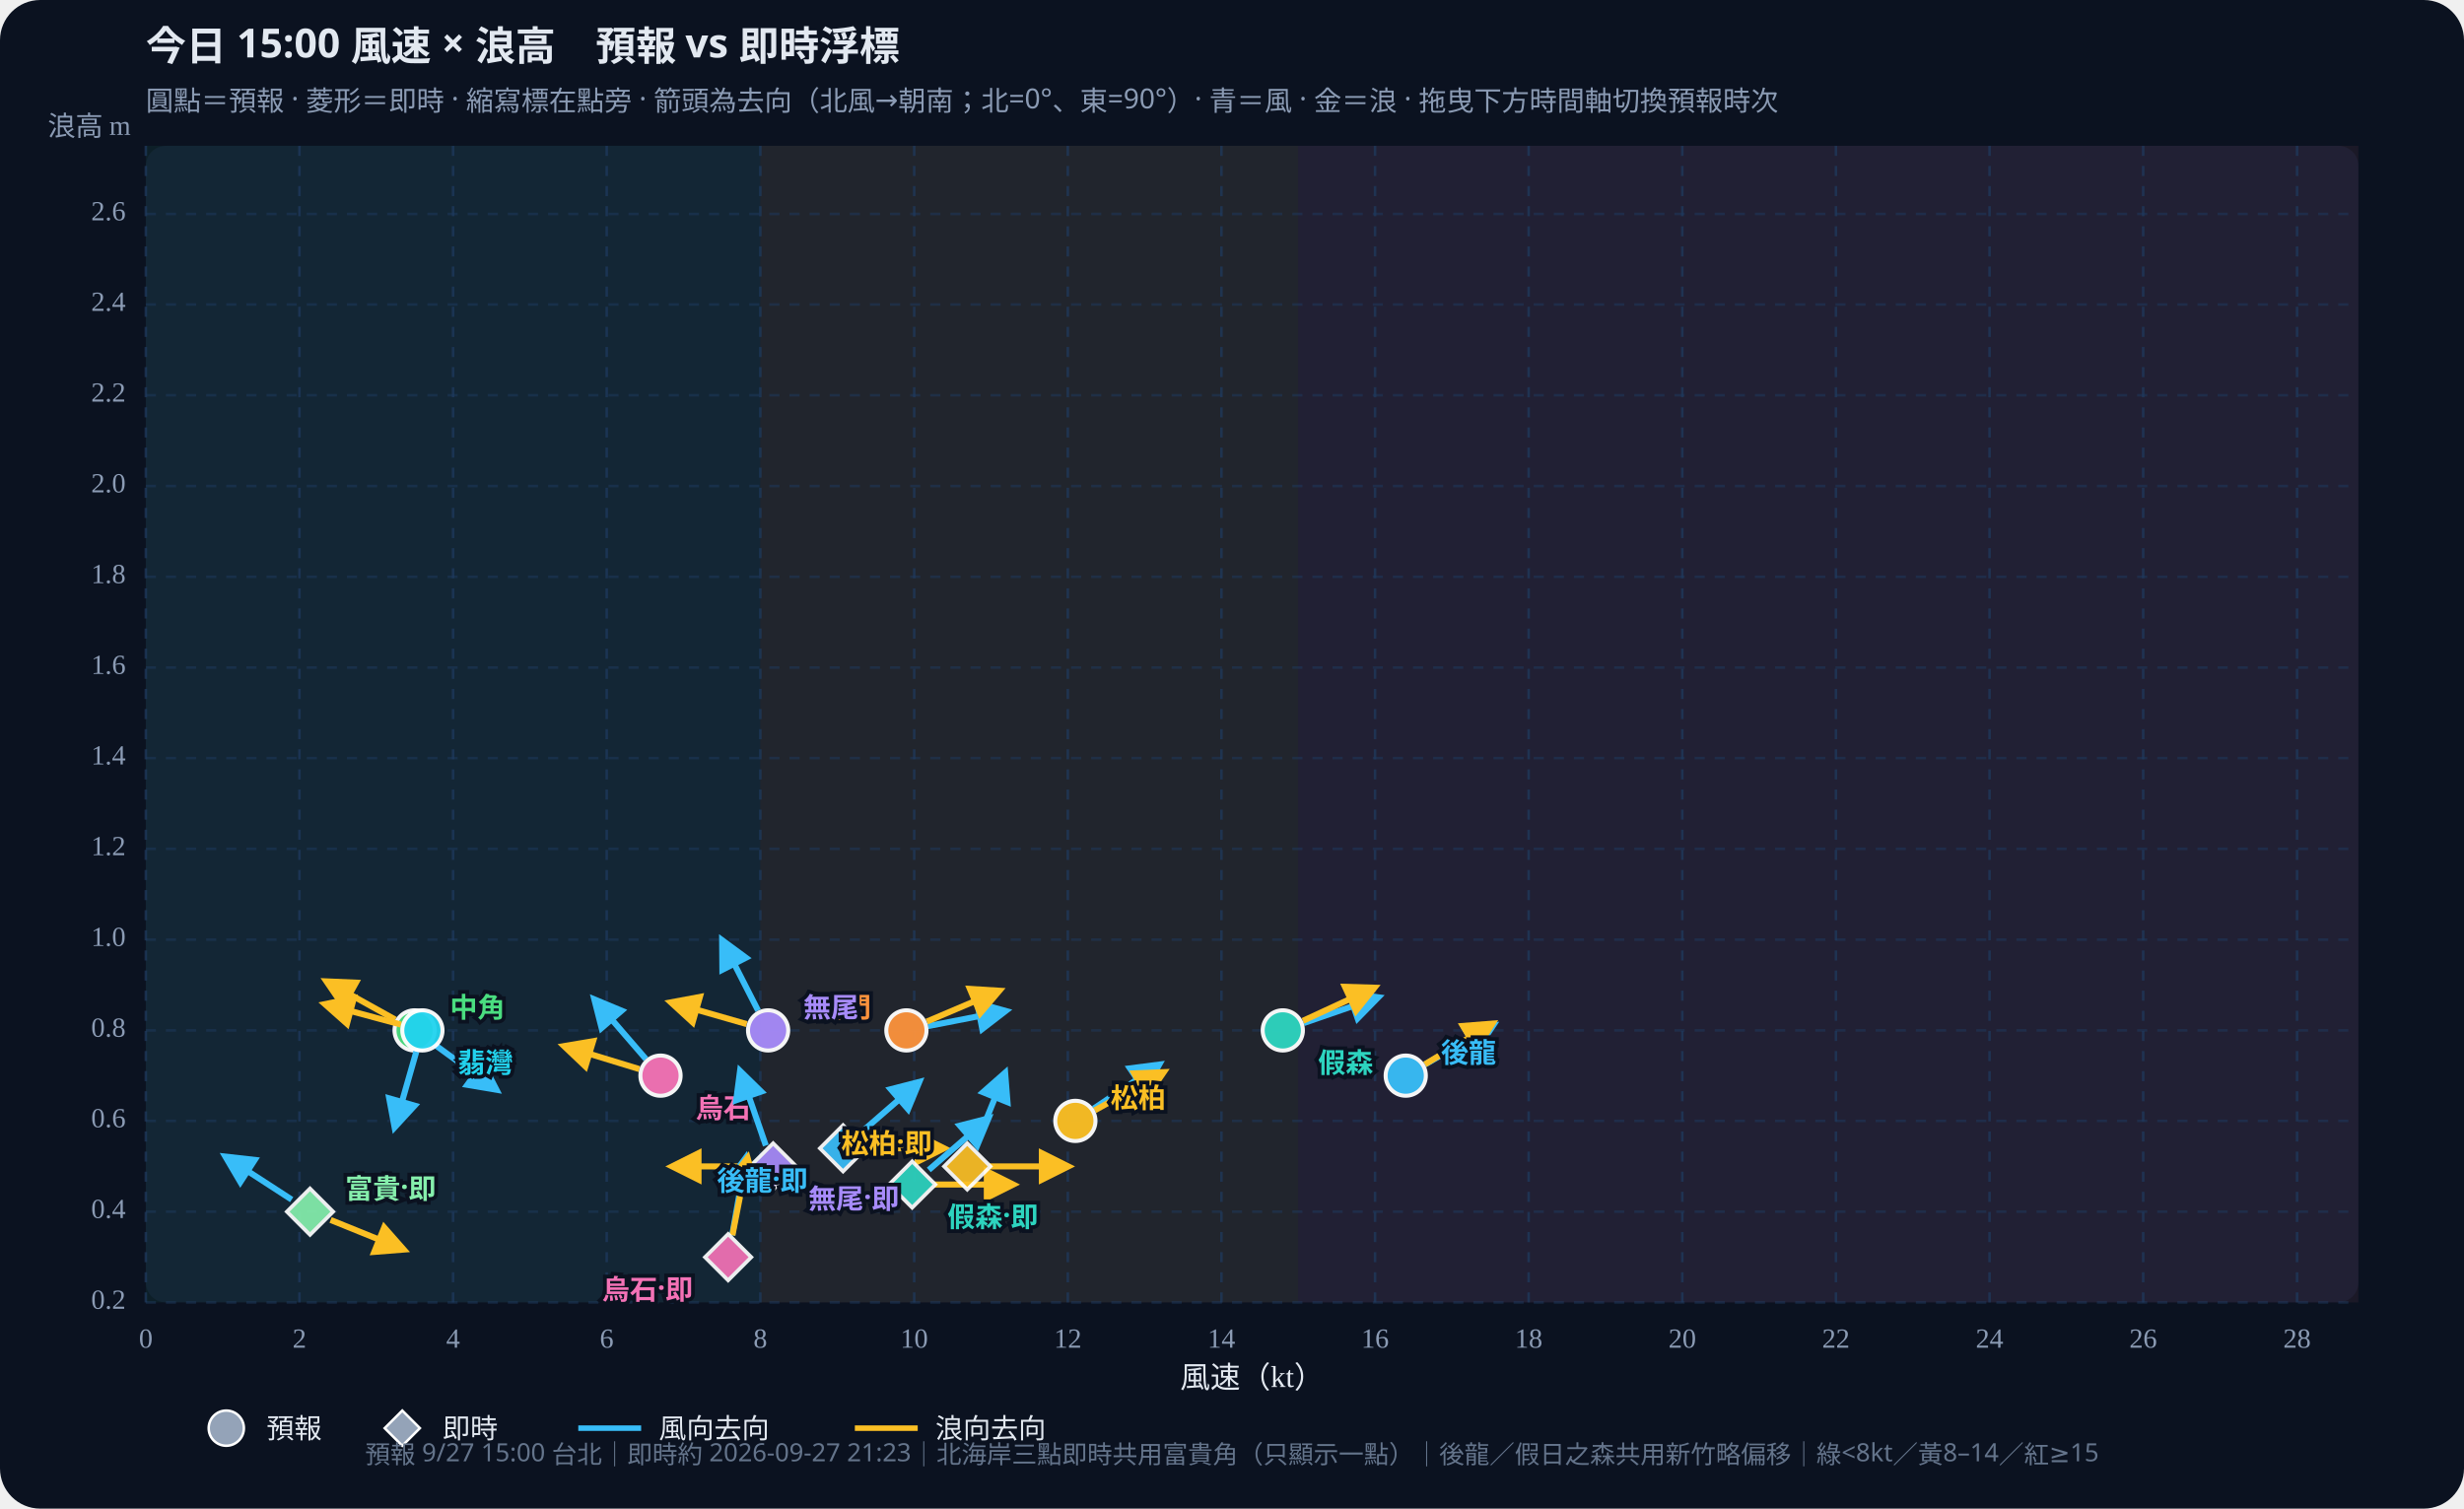
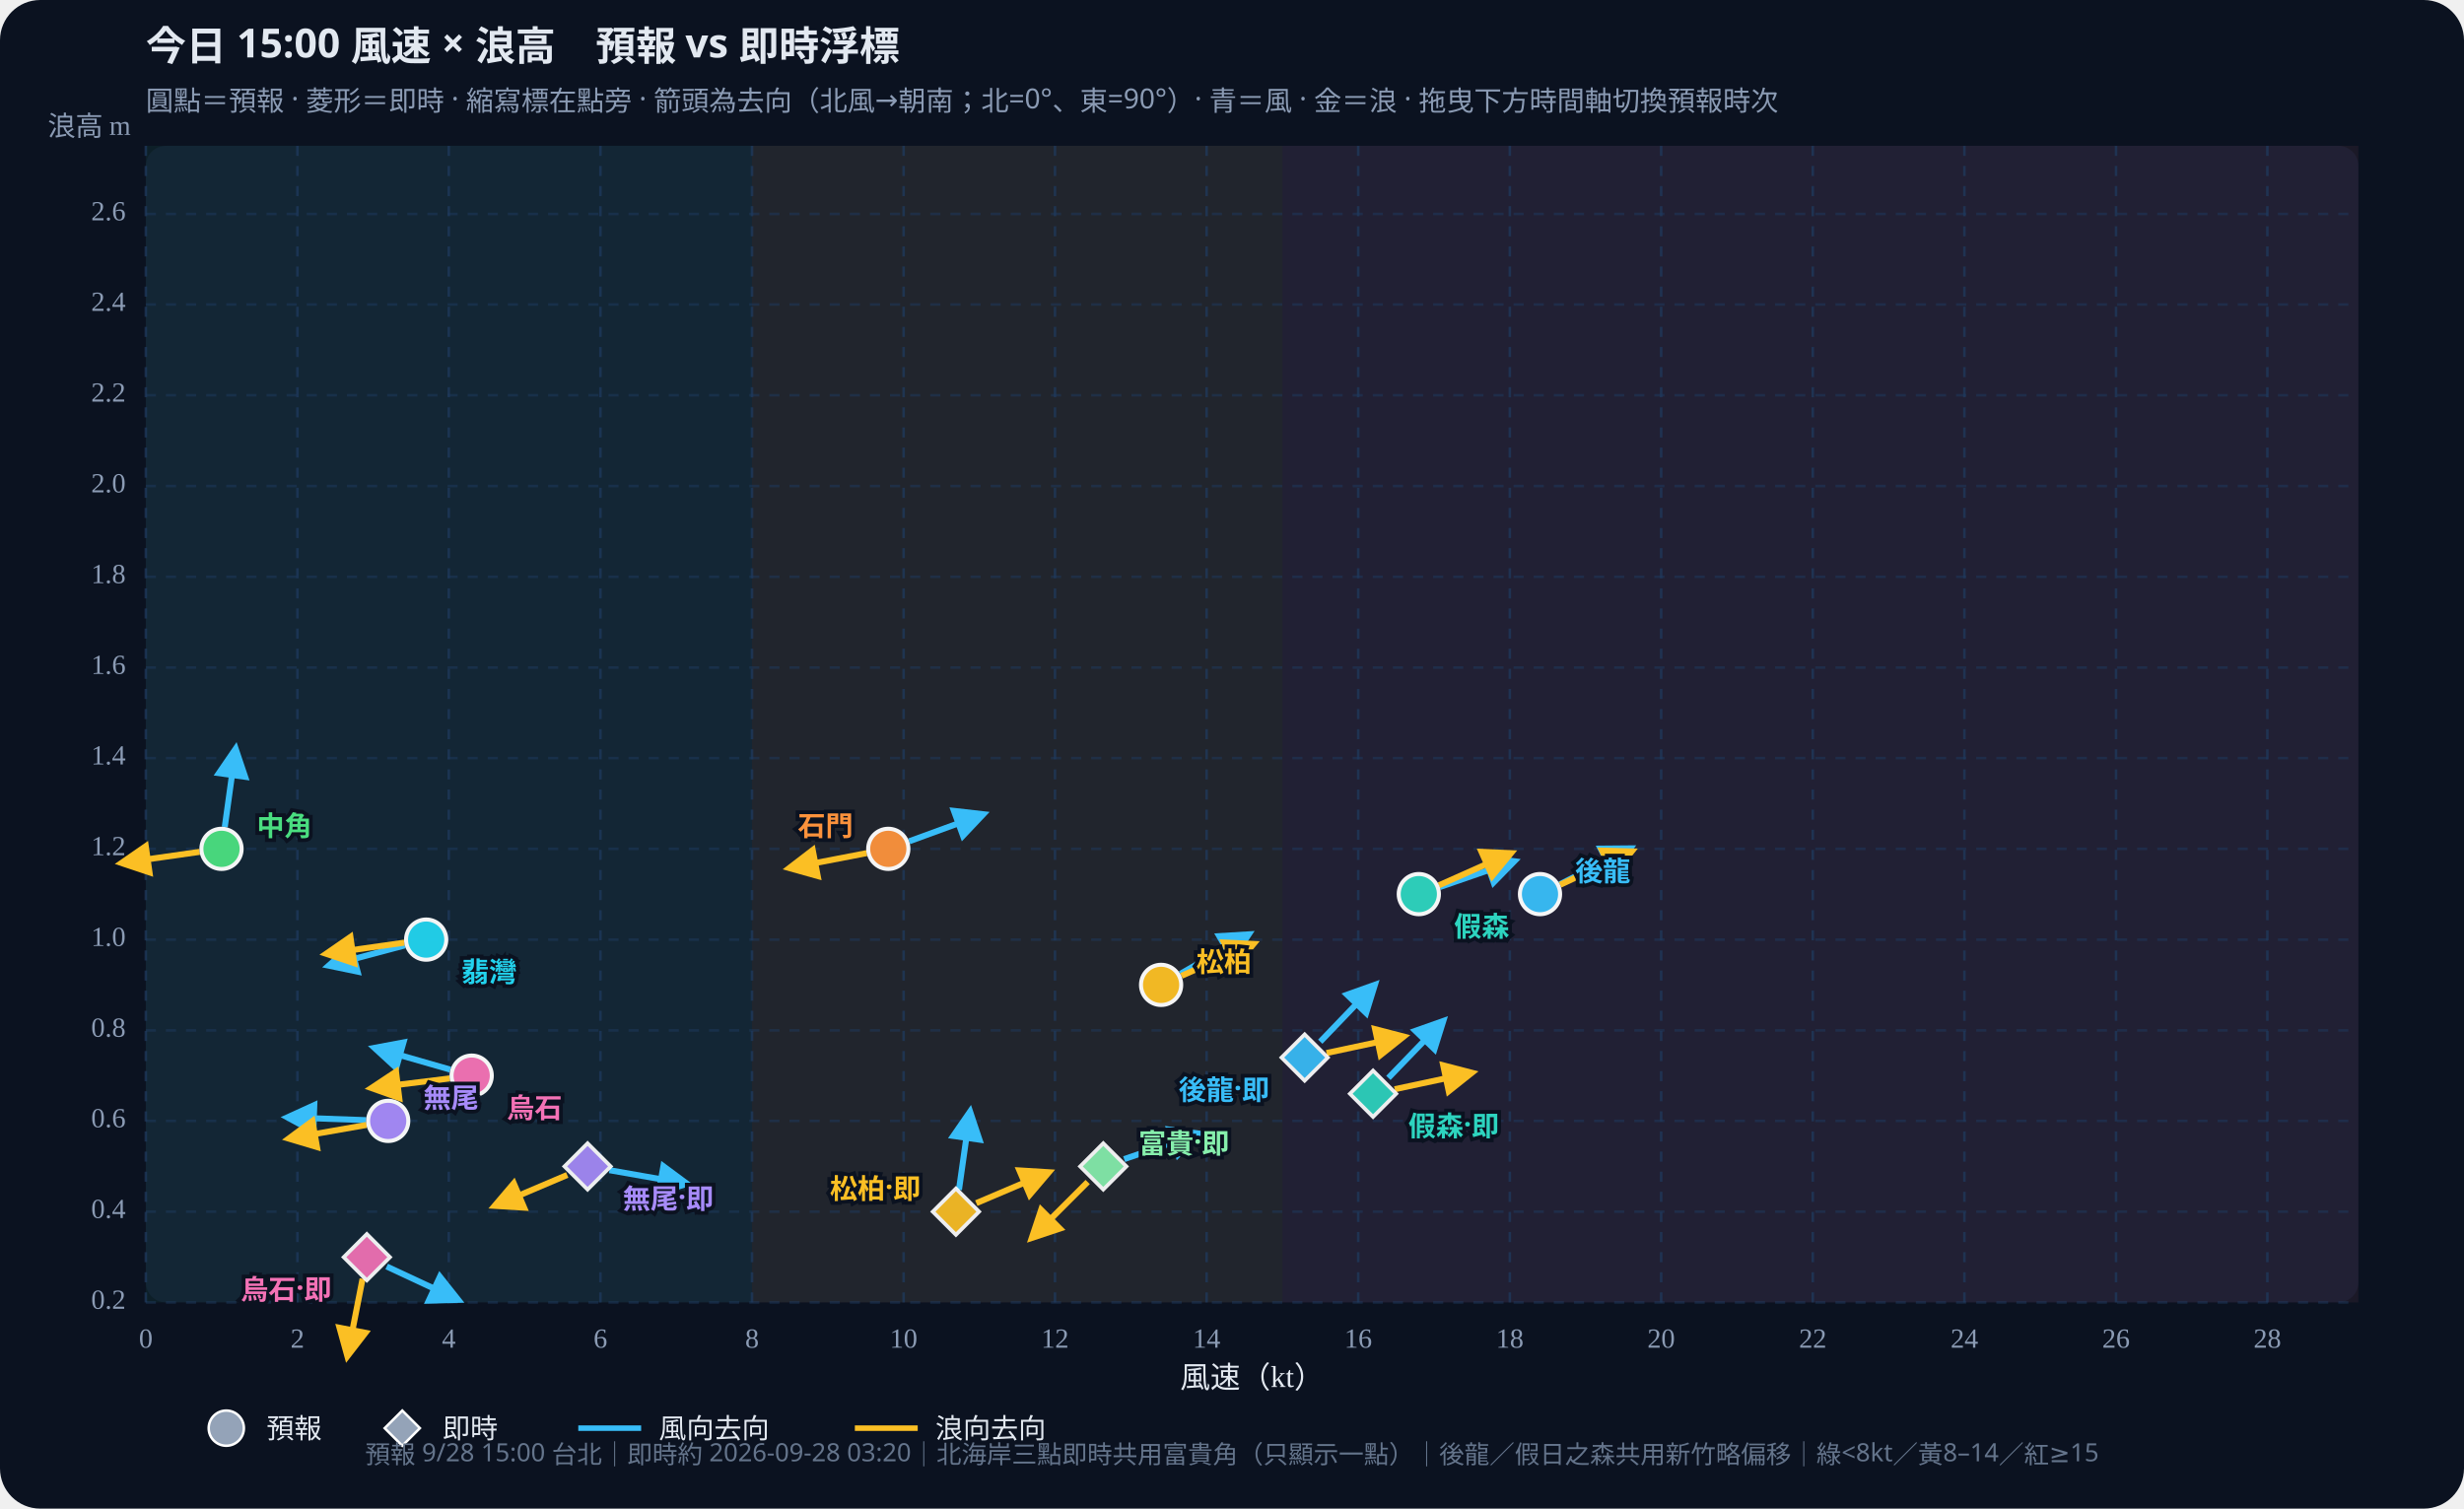
<svg xmlns="http://www.w3.org/2000/svg" id="wws-svg" viewBox="0 0 980 600" role="img" aria-label="風速與浪高散佈圖，可拖曳時間軸切換預報時次" style="width:100%;height:auto;display:block">
  <rect width="980" height="600" fill="#0b1220" rx="16" />
  <rect x="58" y="58" width="880" height="460" fill="#111a2e" rx="8" />
-   <rect x="58.0" y="58" width="244.4" height="460" fill="#34d399" opacity="0.07" />
-   <rect x="302.4" y="58" width="213.9" height="460" fill="#fbbf24" opacity="0.07" />
-   <rect x="516.3" y="58" width="421.7" height="460" fill="#fb7185" opacity="0.07" />
+   <rect x="58.0" y="58" width="241.1" height="460" fill="#34d399" opacity="0.07" />
+   <rect x="299.1" y="58" width="211.0" height="460" fill="#fbbf24" opacity="0.07" />
+   <rect x="510.1" y="58" width="427.9" height="460" fill="#fb7185" opacity="0.07" />
  <defs>
    <marker id="arrow-38bdf8" viewBox="0 0 10 10" refX="8" refY="5" markerWidth="6" markerHeight="6" orient="auto-start-reverse">
      <path d="M0,0 L10,5 L0,10 z" fill="#38bdf8" />
    </marker>
    <marker id="arrow-fbbf24" viewBox="0 0 10 10" refX="8" refY="5" markerWidth="6" markerHeight="6" orient="auto-start-reverse">
      <path d="M0,0 L10,5 L0,10 z" fill="#fbbf24" />
    </marker>
  </defs>
  <text id="wws-title" x="58" y="24" fill="#e2e8f0" font-size="16" font-weight="700" font-family="Noto Sans TC,system-ui,sans-serif">今日 15:00 風速 × 浪高　預報 vs 即時浮標</text>
  <text x="58" y="44" fill="#8b9bb4" font-size="11" font-family="Noto Sans TC,system-ui,sans-serif">圓點＝預報 · 菱形＝即時 · 縮寫標在點旁 · 箭頭為去向（北風→朝南；北=0°、東=90°）· 青＝風 · 金＝浪 · 拖曳下方時間軸切換預報時次</text>
  <line x1="58.0" y1="58" x2="58.0" y2="518" stroke="#1e3a5f" stroke-dasharray="4 4" opacity="0.7" />
  <text x="58.0" y="536" text-anchor="middle" fill="#8b9bb4" font-size="11">0</text>
-   <line x1="119.1" y1="58" x2="119.1" y2="518" stroke="#1e3a5f" stroke-dasharray="4 4" opacity="0.7" />
-   <text x="119.1" y="536" text-anchor="middle" fill="#8b9bb4" font-size="11">2</text>
-   <line x1="180.2" y1="58" x2="180.2" y2="518" stroke="#1e3a5f" stroke-dasharray="4 4" opacity="0.7" />
-   <text x="180.2" y="536" text-anchor="middle" fill="#8b9bb4" font-size="11">4</text>
-   <line x1="241.3" y1="58" x2="241.3" y2="518" stroke="#1e3a5f" stroke-dasharray="4 4" opacity="0.7" />
-   <text x="241.3" y="536" text-anchor="middle" fill="#8b9bb4" font-size="11">6</text>
-   <line x1="302.4" y1="58" x2="302.4" y2="518" stroke="#1e3a5f" stroke-dasharray="4 4" opacity="0.7" />
-   <text x="302.4" y="536" text-anchor="middle" fill="#8b9bb4" font-size="11">8</text>
-   <line x1="363.6" y1="58" x2="363.6" y2="518" stroke="#1e3a5f" stroke-dasharray="4 4" opacity="0.7" />
-   <text x="363.6" y="536" text-anchor="middle" fill="#8b9bb4" font-size="11">10</text>
-   <line x1="424.7" y1="58" x2="424.7" y2="518" stroke="#1e3a5f" stroke-dasharray="4 4" opacity="0.7" />
-   <text x="424.7" y="536" text-anchor="middle" fill="#8b9bb4" font-size="11">12</text>
-   <line x1="485.8" y1="58" x2="485.8" y2="518" stroke="#1e3a5f" stroke-dasharray="4 4" opacity="0.7" />
-   <text x="485.8" y="536" text-anchor="middle" fill="#8b9bb4" font-size="11">14</text>
-   <line x1="546.9" y1="58" x2="546.9" y2="518" stroke="#1e3a5f" stroke-dasharray="4 4" opacity="0.7" />
-   <text x="546.9" y="536" text-anchor="middle" fill="#8b9bb4" font-size="11">16</text>
-   <line x1="608.0" y1="58" x2="608.0" y2="518" stroke="#1e3a5f" stroke-dasharray="4 4" opacity="0.7" />
-   <text x="608.0" y="536" text-anchor="middle" fill="#8b9bb4" font-size="11">18</text>
-   <line x1="669.1" y1="58" x2="669.1" y2="518" stroke="#1e3a5f" stroke-dasharray="4 4" opacity="0.7" />
-   <text x="669.1" y="536" text-anchor="middle" fill="#8b9bb4" font-size="11">20</text>
-   <line x1="730.2" y1="58" x2="730.2" y2="518" stroke="#1e3a5f" stroke-dasharray="4 4" opacity="0.7" />
-   <text x="730.2" y="536" text-anchor="middle" fill="#8b9bb4" font-size="11">22</text>
-   <line x1="791.3" y1="58" x2="791.3" y2="518" stroke="#1e3a5f" stroke-dasharray="4 4" opacity="0.7" />
-   <text x="791.3" y="536" text-anchor="middle" fill="#8b9bb4" font-size="11">24</text>
-   <line x1="852.4" y1="58" x2="852.4" y2="518" stroke="#1e3a5f" stroke-dasharray="4 4" opacity="0.7" />
-   <text x="852.4" y="536" text-anchor="middle" fill="#8b9bb4" font-size="11">26</text>
-   <line x1="913.6" y1="58" x2="913.6" y2="518" stroke="#1e3a5f" stroke-dasharray="4 4" opacity="0.7" />
-   <text x="913.6" y="536" text-anchor="middle" fill="#8b9bb4" font-size="11">28</text>
+   <line x1="118.3" y1="58" x2="118.3" y2="518" stroke="#1e3a5f" stroke-dasharray="4 4" opacity="0.7" />
+   <text x="118.3" y="536" text-anchor="middle" fill="#8b9bb4" font-size="11">2</text>
+   <line x1="178.5" y1="58" x2="178.5" y2="518" stroke="#1e3a5f" stroke-dasharray="4 4" opacity="0.7" />
+   <text x="178.5" y="536" text-anchor="middle" fill="#8b9bb4" font-size="11">4</text>
+   <line x1="238.8" y1="58" x2="238.8" y2="518" stroke="#1e3a5f" stroke-dasharray="4 4" opacity="0.7" />
+   <text x="238.8" y="536" text-anchor="middle" fill="#8b9bb4" font-size="11">6</text>
+   <line x1="299.1" y1="58" x2="299.1" y2="518" stroke="#1e3a5f" stroke-dasharray="4 4" opacity="0.7" />
+   <text x="299.1" y="536" text-anchor="middle" fill="#8b9bb4" font-size="11">8</text>
+   <line x1="359.4" y1="58" x2="359.4" y2="518" stroke="#1e3a5f" stroke-dasharray="4 4" opacity="0.7" />
+   <text x="359.4" y="536" text-anchor="middle" fill="#8b9bb4" font-size="11">10</text>
+   <line x1="419.6" y1="58" x2="419.6" y2="518" stroke="#1e3a5f" stroke-dasharray="4 4" opacity="0.7" />
+   <text x="419.6" y="536" text-anchor="middle" fill="#8b9bb4" font-size="11">12</text>
+   <line x1="479.9" y1="58" x2="479.9" y2="518" stroke="#1e3a5f" stroke-dasharray="4 4" opacity="0.7" />
+   <text x="479.9" y="536" text-anchor="middle" fill="#8b9bb4" font-size="11">14</text>
+   <line x1="540.2" y1="58" x2="540.2" y2="518" stroke="#1e3a5f" stroke-dasharray="4 4" opacity="0.7" />
+   <text x="540.2" y="536" text-anchor="middle" fill="#8b9bb4" font-size="11">16</text>
+   <line x1="600.5" y1="58" x2="600.5" y2="518" stroke="#1e3a5f" stroke-dasharray="4 4" opacity="0.7" />
+   <text x="600.5" y="536" text-anchor="middle" fill="#8b9bb4" font-size="11">18</text>
+   <line x1="660.7" y1="58" x2="660.7" y2="518" stroke="#1e3a5f" stroke-dasharray="4 4" opacity="0.7" />
+   <text x="660.7" y="536" text-anchor="middle" fill="#8b9bb4" font-size="11">20</text>
+   <line x1="721.0" y1="58" x2="721.0" y2="518" stroke="#1e3a5f" stroke-dasharray="4 4" opacity="0.7" />
+   <text x="721.0" y="536" text-anchor="middle" fill="#8b9bb4" font-size="11">22</text>
+   <line x1="781.3" y1="58" x2="781.3" y2="518" stroke="#1e3a5f" stroke-dasharray="4 4" opacity="0.7" />
+   <text x="781.3" y="536" text-anchor="middle" fill="#8b9bb4" font-size="11">24</text>
+   <line x1="841.6" y1="58" x2="841.6" y2="518" stroke="#1e3a5f" stroke-dasharray="4 4" opacity="0.7" />
+   <text x="841.6" y="536" text-anchor="middle" fill="#8b9bb4" font-size="11">26</text>
+   <line x1="901.8" y1="58" x2="901.8" y2="518" stroke="#1e3a5f" stroke-dasharray="4 4" opacity="0.7" />
+   <text x="901.8" y="536" text-anchor="middle" fill="#8b9bb4" font-size="11">28</text>
  <line x1="58" y1="518.0" x2="938" y2="518.0" stroke="#1e3a5f" stroke-dasharray="4 4" opacity="0.5" />
  <text x="50" y="518.0" text-anchor="end" dominant-baseline="middle" fill="#8b9bb4" font-size="11">0.2</text>
  <line x1="58" y1="481.9" x2="938" y2="481.9" stroke="#1e3a5f" stroke-dasharray="4 4" opacity="0.5" />
  <text x="50" y="481.9" text-anchor="end" dominant-baseline="middle" fill="#8b9bb4" font-size="11">0.4</text>
  <line x1="58" y1="445.8" x2="938" y2="445.8" stroke="#1e3a5f" stroke-dasharray="4 4" opacity="0.5" />
  <text x="50" y="445.8" text-anchor="end" dominant-baseline="middle" fill="#8b9bb4" font-size="11">0.6</text>
  <line x1="58" y1="409.8" x2="938" y2="409.8" stroke="#1e3a5f" stroke-dasharray="4 4" opacity="0.5" />
  <text x="50" y="409.8" text-anchor="end" dominant-baseline="middle" fill="#8b9bb4" font-size="11">0.8</text>
  <line x1="58" y1="373.7" x2="938" y2="373.7" stroke="#1e3a5f" stroke-dasharray="4 4" opacity="0.5" />
  <text x="50" y="373.7" text-anchor="end" dominant-baseline="middle" fill="#8b9bb4" font-size="11">1.0</text>
  <line x1="58" y1="337.6" x2="938" y2="337.6" stroke="#1e3a5f" stroke-dasharray="4 4" opacity="0.5" />
  <text x="50" y="337.6" text-anchor="end" dominant-baseline="middle" fill="#8b9bb4" font-size="11">1.2</text>
  <line x1="58" y1="301.5" x2="938" y2="301.5" stroke="#1e3a5f" stroke-dasharray="4 4" opacity="0.5" />
  <text x="50" y="301.5" text-anchor="end" dominant-baseline="middle" fill="#8b9bb4" font-size="11">1.4</text>
  <line x1="58" y1="265.5" x2="938" y2="265.5" stroke="#1e3a5f" stroke-dasharray="4 4" opacity="0.5" />
  <text x="50" y="265.5" text-anchor="end" dominant-baseline="middle" fill="#8b9bb4" font-size="11">1.6</text>
  <line x1="58" y1="229.4" x2="938" y2="229.4" stroke="#1e3a5f" stroke-dasharray="4 4" opacity="0.5" />
  <text x="50" y="229.4" text-anchor="end" dominant-baseline="middle" fill="#8b9bb4" font-size="11">1.8</text>
  <line x1="58" y1="193.3" x2="938" y2="193.3" stroke="#1e3a5f" stroke-dasharray="4 4" opacity="0.5" />
  <text x="50" y="193.3" text-anchor="end" dominant-baseline="middle" fill="#8b9bb4" font-size="11">2.0</text>
  <line x1="58" y1="157.2" x2="938" y2="157.2" stroke="#1e3a5f" stroke-dasharray="4 4" opacity="0.5" />
  <text x="50" y="157.2" text-anchor="end" dominant-baseline="middle" fill="#8b9bb4" font-size="11">2.2</text>
  <line x1="58" y1="121.1" x2="938" y2="121.1" stroke="#1e3a5f" stroke-dasharray="4 4" opacity="0.5" />
  <text x="50" y="121.1" text-anchor="end" dominant-baseline="middle" fill="#8b9bb4" font-size="11">2.4</text>
  <line x1="58" y1="85.1" x2="938" y2="85.1" stroke="#1e3a5f" stroke-dasharray="4 4" opacity="0.5" />
  <text x="50" y="85.1" text-anchor="end" dominant-baseline="middle" fill="#8b9bb4" font-size="11">2.6</text>
  <text x="498" y="552" text-anchor="middle" fill="#e2e8f0" font-size="12">風速（kt）</text>
  <text x="52" y="54" text-anchor="end" fill="#8b9bb4" font-size="11">浪高 m</text>
  <g id="wws-forecast-layer">
-     <line x1="566.7" y1="423.4" x2="593.8" y2="407.8" stroke="#38bdf8" stroke-width="2.4" marker-end="url(#arrow-38bdf8)" />
-     <line x1="566.7" y1="423.3" x2="593.4" y2="407.2" stroke="#fbbf24" stroke-width="2.4" marker-end="url(#arrow-fbbf24)" />
-     <circle cx="559.1" cy="427.8" r="8.0" fill="#38bdf8" stroke="#fff" stroke-width="1.6" opacity="0.95" />
-     <line x1="518.5" y1="406.9" x2="548.0" y2="396.7" stroke="#38bdf8" stroke-width="2.4" marker-end="url(#arrow-38bdf8)" />
-     <line x1="518.2" y1="406.0" x2="546.5" y2="392.9" stroke="#fbbf24" stroke-width="2.4" marker-end="url(#arrow-fbbf24)" />
-     <circle cx="510.2" cy="409.8" r="8.0" fill="#2dd4bf" stroke="#fff" stroke-width="1.6" opacity="0.95" />
-     <line x1="435.0" y1="440.9" x2="460.9" y2="423.5" stroke="#38bdf8" stroke-width="2.4" marker-end="url(#arrow-38bdf8)" />
-     <line x1="435.4" y1="441.6" x2="462.7" y2="426.5" stroke="#fbbf24" stroke-width="2.4" marker-end="url(#arrow-fbbf24)" />
-     <circle cx="427.7" cy="445.8" r="8.0" fill="#fbbf24" stroke="#fff" stroke-width="1.6" opacity="0.95" />
-     <line x1="172.1" y1="414.9" x2="197.3" y2="433.3" stroke="#38bdf8" stroke-width="2.4" marker-end="url(#arrow-38bdf8)" />
-     <line x1="157.2" y1="405.5" x2="130.0" y2="390.4" stroke="#fbbf24" stroke-width="2.4" marker-end="url(#arrow-fbbf24)" />
-     <circle cx="164.9" cy="409.8" r="8.0" fill="#4ade80" stroke="#fff" stroke-width="1.6" opacity="0.95" />
-     <line x1="165.6" y1="418.2" x2="157.0" y2="448.2" stroke="#38bdf8" stroke-width="2.4" marker-end="url(#arrow-38bdf8)" />
-     <line x1="159.5" y1="407.5" x2="129.4" y2="399.4" stroke="#fbbf24" stroke-width="2.4" marker-end="url(#arrow-fbbf24)" />
-     <circle cx="168.0" cy="409.8" r="8.0" fill="#22d3ee" stroke="#fff" stroke-width="1.6" opacity="0.95" />
-     <line x1="369.1" y1="408.1" x2="399.8" y2="402.1" stroke="#38bdf8" stroke-width="2.4" marker-end="url(#arrow-38bdf8)" />
-     <line x1="368.6" y1="406.3" x2="397.3" y2="394.1" stroke="#fbbf24" stroke-width="2.4" marker-end="url(#arrow-fbbf24)" />
-     <circle cx="360.5" cy="409.8" r="8.0" fill="#fb923c" stroke="#fff" stroke-width="1.6" opacity="0.95" />
-     <line x1="301.5" y1="401.9" x2="287.3" y2="374.1" stroke="#38bdf8" stroke-width="2.4" marker-end="url(#arrow-38bdf8)" />
-     <line x1="297.0" y1="407.3" x2="267.0" y2="398.7" stroke="#fbbf24" stroke-width="2.4" marker-end="url(#arrow-fbbf24)" />
-     <circle cx="305.5" cy="409.8" r="8.0" fill="#a78bfa" stroke="#fff" stroke-width="1.6" opacity="0.95" />
-     <line x1="256.9" y1="421.2" x2="236.5" y2="397.6" stroke="#38bdf8" stroke-width="2.4" marker-end="url(#arrow-38bdf8)" />
-     <line x1="254.3" y1="425.2" x2="224.5" y2="416.1" stroke="#fbbf24" stroke-width="2.4" marker-end="url(#arrow-fbbf24)" />
-     <circle cx="262.7" cy="427.8" r="8.0" fill="#f472b6" stroke="#fff" stroke-width="1.6" opacity="0.95" />
-     <text x="573.1" y="417.8" text-anchor="start" dominant-baseline="central" fill="#38bdf8" font-size="11" font-weight="700" font-family="Noto Sans TC,system-ui,sans-serif" stroke="#0b1220" stroke-width="3" paint-order="stroke">後龍</text>
-     <text x="524.2" y="421.8" text-anchor="start" dominant-baseline="central" fill="#2dd4bf" font-size="11" font-weight="700" font-family="Noto Sans TC,system-ui,sans-serif" stroke="#0b1220" stroke-width="3" paint-order="stroke">假森</text>
-     <text x="441.7" y="435.8" text-anchor="start" dominant-baseline="central" fill="#fbbf24" font-size="11" font-weight="700" font-family="Noto Sans TC,system-ui,sans-serif" stroke="#0b1220" stroke-width="3" paint-order="stroke">松柏</text>
-     <text x="178.9" y="399.8" text-anchor="start" dominant-baseline="central" fill="#4ade80" font-size="11" font-weight="700" font-family="Noto Sans TC,system-ui,sans-serif" stroke="#0b1220" stroke-width="3" paint-order="stroke">中角</text>
-     <text x="182.0" y="421.8" text-anchor="start" dominant-baseline="central" fill="#22d3ee" font-size="11" font-weight="700" font-family="Noto Sans TC,system-ui,sans-serif" stroke="#0b1220" stroke-width="3" paint-order="stroke">翡灣</text>
-     <text x="346.5" y="399.8" text-anchor="end" dominant-baseline="central" fill="#fb923c" font-size="11" font-weight="700" font-family="Noto Sans TC,system-ui,sans-serif" stroke="#0b1220" stroke-width="3" paint-order="stroke">石門</text>
-     <text x="319.5" y="399.8" text-anchor="start" dominant-baseline="central" fill="#a78bfa" font-size="11" font-weight="700" font-family="Noto Sans TC,system-ui,sans-serif" stroke="#0b1220" stroke-width="3" paint-order="stroke">無尾</text>
-     <text x="276.7" y="439.8" text-anchor="start" dominant-baseline="central" fill="#f472b6" font-size="11" font-weight="700" font-family="Noto Sans TC,system-ui,sans-serif" stroke="#0b1220" stroke-width="3" paint-order="stroke">烏石</text>
+     <line x1="620.4" y1="351.7" x2="648.2" y2="337.5" stroke="#38bdf8" stroke-width="2.4" marker-end="url(#arrow-38bdf8)" />
+     <line x1="620.5" y1="351.9" x2="648.8" y2="338.7" stroke="#fbbf24" stroke-width="2.4" marker-end="url(#arrow-fbbf24)" />
+     <circle cx="612.5" cy="355.6" r="8.0" fill="#38bdf8" stroke="#fff" stroke-width="1.6" opacity="0.95" />
+     <line x1="572.6" y1="352.8" x2="602.1" y2="342.6" stroke="#38bdf8" stroke-width="2.4" marker-end="url(#arrow-38bdf8)" />
+     <line x1="572.3" y1="352.1" x2="600.8" y2="339.4" stroke="#fbbf24" stroke-width="2.4" marker-end="url(#arrow-fbbf24)" />
+     <circle cx="564.3" cy="355.6" r="8.0" fill="#2dd4bf" stroke="#fff" stroke-width="1.6" opacity="0.95" />
+     <line x1="469.5" y1="387.3" x2="496.5" y2="371.7" stroke="#38bdf8" stroke-width="2.4" marker-end="url(#arrow-38bdf8)" />
+     <line x1="469.9" y1="388.1" x2="498.4" y2="375.5" stroke="#fbbf24" stroke-width="2.4" marker-end="url(#arrow-fbbf24)" />
+     <circle cx="461.8" cy="391.7" r="8.0" fill="#fbbf24" stroke="#fff" stroke-width="1.6" opacity="0.95" />
+     <line x1="89.4" y1="328.9" x2="93.7" y2="298.0" stroke="#38bdf8" stroke-width="2.4" marker-end="url(#arrow-38bdf8)" />
+     <line x1="79.4" y1="338.8" x2="48.5" y2="343.2" stroke="#fbbf24" stroke-width="2.4" marker-end="url(#arrow-fbbf24)" />
+     <circle cx="88.1" cy="337.6" r="8.0" fill="#4ade80" stroke="#fff" stroke-width="1.6" opacity="0.95" />
+     <line x1="161.0" y1="376.0" x2="130.9" y2="384.0" stroke="#38bdf8" stroke-width="2.4" marker-end="url(#arrow-38bdf8)" />
+     <line x1="160.8" y1="374.9" x2="129.9" y2="379.3" stroke="#fbbf24" stroke-width="2.4" marker-end="url(#arrow-fbbf24)" />
+     <circle cx="169.5" cy="373.7" r="8.0" fill="#22d3ee" stroke="#fff" stroke-width="1.6" opacity="0.95" />
+     <line x1="361.6" y1="334.6" x2="390.9" y2="323.9" stroke="#38bdf8" stroke-width="2.4" marker-end="url(#arrow-38bdf8)" />
+     <line x1="344.7" y1="339.3" x2="314.1" y2="345.2" stroke="#fbbf24" stroke-width="2.4" marker-end="url(#arrow-fbbf24)" />
+     <circle cx="353.3" cy="337.6" r="8.0" fill="#fb923c" stroke="#fff" stroke-width="1.6" opacity="0.95" />
+     <line x1="145.6" y1="445.5" x2="114.5" y2="444.4" stroke="#38bdf8" stroke-width="2.4" marker-end="url(#arrow-38bdf8)" />
+     <line x1="145.8" y1="447.4" x2="115.0" y2="452.8" stroke="#fbbf24" stroke-width="2.4" marker-end="url(#arrow-fbbf24)" />
+     <circle cx="154.4" cy="445.8" r="8.0" fill="#a78bfa" stroke="#fff" stroke-width="1.6" opacity="0.95" />
+     <line x1="179.1" y1="425.4" x2="149.1" y2="416.8" stroke="#38bdf8" stroke-width="2.4" marker-end="url(#arrow-38bdf8)" />
+     <line x1="178.9" y1="428.9" x2="147.9" y2="432.7" stroke="#fbbf24" stroke-width="2.4" marker-end="url(#arrow-fbbf24)" />
+     <circle cx="187.6" cy="427.8" r="8.0" fill="#f472b6" stroke="#fff" stroke-width="1.6" opacity="0.95" />
+     <text x="626.5" y="345.6" text-anchor="start" dominant-baseline="central" fill="#38bdf8" font-size="11" font-weight="700" font-family="Noto Sans TC,system-ui,sans-serif" stroke="#0b1220" stroke-width="3" paint-order="stroke">後龍</text>
+     <text x="578.3" y="367.6" text-anchor="start" dominant-baseline="central" fill="#2dd4bf" font-size="11" font-weight="700" font-family="Noto Sans TC,system-ui,sans-serif" stroke="#0b1220" stroke-width="3" paint-order="stroke">假森</text>
+     <text x="475.8" y="381.7" text-anchor="start" dominant-baseline="central" fill="#fbbf24" font-size="11" font-weight="700" font-family="Noto Sans TC,system-ui,sans-serif" stroke="#0b1220" stroke-width="3" paint-order="stroke">松柏</text>
+     <text x="102.1" y="327.6" text-anchor="start" dominant-baseline="central" fill="#4ade80" font-size="11" font-weight="700" font-family="Noto Sans TC,system-ui,sans-serif" stroke="#0b1220" stroke-width="3" paint-order="stroke">中角</text>
+     <text x="183.5" y="385.7" text-anchor="start" dominant-baseline="central" fill="#22d3ee" font-size="11" font-weight="700" font-family="Noto Sans TC,system-ui,sans-serif" stroke="#0b1220" stroke-width="3" paint-order="stroke">翡灣</text>
+     <text x="339.3" y="327.6" text-anchor="end" dominant-baseline="central" fill="#fb923c" font-size="11" font-weight="700" font-family="Noto Sans TC,system-ui,sans-serif" stroke="#0b1220" stroke-width="3" paint-order="stroke">石門</text>
+     <text x="168.4" y="435.8" text-anchor="start" dominant-baseline="central" fill="#a78bfa" font-size="11" font-weight="700" font-family="Noto Sans TC,system-ui,sans-serif" stroke="#0b1220" stroke-width="3" paint-order="stroke">無尾</text>
+     <text x="201.6" y="439.8" text-anchor="start" dominant-baseline="central" fill="#f472b6" font-size="11" font-weight="700" font-family="Noto Sans TC,system-ui,sans-serif" stroke="#0b1220" stroke-width="3" paint-order="stroke">烏石</text>
  </g>
  <g id="wws-live-layer">
-     <line x1="341.9" y1="450.9" x2="365.5" y2="430.4" stroke="#38bdf8" stroke-width="2.4" marker-end="url(#arrow-38bdf8)" />
-     <line x1="344.1" y1="456.7" x2="375.3" y2="456.7" stroke="#fbbf24" stroke-width="2.4" marker-end="url(#arrow-fbbf24)" />
-     <polygon points="335.3,447.5 344.5,456.7 335.3,465.9 326.1,456.7" fill="#38bdf8" stroke="#fff" stroke-width="1.5" opacity="0.92" />
-     <line x1="369.4" y1="465.3" x2="393.0" y2="444.9" stroke="#38bdf8" stroke-width="2.4" marker-end="url(#arrow-38bdf8)" />
-     <line x1="371.6" y1="471.1" x2="402.8" y2="471.1" stroke="#fbbf24" stroke-width="2.4" marker-end="url(#arrow-fbbf24)" />
-     <polygon points="362.8,461.9 372.0,471.1 362.8,480.3 353.6,471.1" fill="#2dd4bf" stroke="#fff" stroke-width="1.5" opacity="0.92" />
-     <line x1="388.0" y1="455.7" x2="399.7" y2="426.8" stroke="#38bdf8" stroke-width="2.4" marker-end="url(#arrow-38bdf8)" />
-     <line x1="393.5" y1="463.9" x2="424.7" y2="463.9" stroke="#fbbf24" stroke-width="2.4" marker-end="url(#arrow-fbbf24)" />
-     <polygon points="384.7,454.7 393.9,463.9 384.7,473.1 375.5,463.9" fill="#fbbf24" stroke="#fff" stroke-width="1.5" opacity="0.92" />
-     <line x1="116.0" y1="477.1" x2="89.8" y2="460.1" stroke="#38bdf8" stroke-width="2.4" marker-end="url(#arrow-38bdf8)" />
-     <line x1="131.5" y1="485.2" x2="160.4" y2="496.9" stroke="#fbbf24" stroke-width="2.4" marker-end="url(#arrow-fbbf24)" />
-     <polygon points="123.3,472.7 132.5,481.9 123.3,491.1 114.1,481.9" fill="#86efac" stroke="#fff" stroke-width="1.5" opacity="0.92" />
-     <line x1="304.6" y1="455.6" x2="294.4" y2="426.1" stroke="#38bdf8" stroke-width="2.4" marker-end="url(#arrow-38bdf8)" />
-     <line x1="298.7" y1="463.9" x2="267.5" y2="463.9" stroke="#fbbf24" stroke-width="2.4" marker-end="url(#arrow-fbbf24)" />
-     <polygon points="307.5,454.7 316.7,463.9 307.5,473.1 298.3,463.9" fill="#a78bfa" stroke="#fff" stroke-width="1.5" opacity="0.92" />
-     <line x1="291.2" y1="491.3" x2="296.6" y2="460.6" stroke="#38bdf8" stroke-width="2.4" marker-end="url(#arrow-38bdf8)" />
-     <line x1="291.3" y1="491.3" x2="297.3" y2="460.7" stroke="#fbbf24" stroke-width="2.4" marker-end="url(#arrow-fbbf24)" />
-     <polygon points="289.6,490.8 298.8,500.0 289.6,509.2 280.4,500.0" fill="#f472b6" stroke="#fff" stroke-width="1.5" opacity="0.92" />
-     <text x="321.3" y="468.7" text-anchor="end" dominant-baseline="central" fill="#38bdf8" font-size="11" font-weight="700" font-family="Noto Sans TC,system-ui,sans-serif" stroke="#0b1220" stroke-width="3" paint-order="stroke">後龍·即</text>
-     <text x="376.8" y="483.1" text-anchor="start" dominant-baseline="central" fill="#2dd4bf" font-size="11" font-weight="700" font-family="Noto Sans TC,system-ui,sans-serif" stroke="#0b1220" stroke-width="3" paint-order="stroke">假森·即</text>
-     <text x="370.7" y="453.9" text-anchor="end" dominant-baseline="central" fill="#fbbf24" font-size="11" font-weight="700" font-family="Noto Sans TC,system-ui,sans-serif" stroke="#0b1220" stroke-width="3" paint-order="stroke">松柏·即</text>
-     <text x="137.3" y="471.9" text-anchor="start" dominant-baseline="central" fill="#86efac" font-size="11" font-weight="700" font-family="Noto Sans TC,system-ui,sans-serif" stroke="#0b1220" stroke-width="3" paint-order="stroke">富貴·即</text>
-     <text x="321.5" y="475.9" text-anchor="start" dominant-baseline="central" fill="#a78bfa" font-size="11" font-weight="700" font-family="Noto Sans TC,system-ui,sans-serif" stroke="#0b1220" stroke-width="3" paint-order="stroke">無尾·即</text>
-     <text x="275.6" y="512.0" text-anchor="end" dominant-baseline="central" fill="#f472b6" font-size="11" font-weight="700" font-family="Noto Sans TC,system-ui,sans-serif" stroke="#0b1220" stroke-width="3" paint-order="stroke">烏石·即</text>
+     <line x1="525.1" y1="414.3" x2="546.7" y2="391.8" stroke="#38bdf8" stroke-width="2.4" marker-end="url(#arrow-38bdf8)" />
+     <line x1="527.6" y1="418.8" x2="558.1" y2="412.3" stroke="#fbbf24" stroke-width="2.4" marker-end="url(#arrow-fbbf24)" />
+     <polygon points="518.9,411.4 528.1,420.6 518.9,429.8 509.7,420.6" fill="#38bdf8" stroke="#fff" stroke-width="1.5" opacity="0.92" />
+     <line x1="552.2" y1="428.7" x2="573.9" y2="406.2" stroke="#38bdf8" stroke-width="2.4" marker-end="url(#arrow-38bdf8)" />
+     <line x1="554.7" y1="433.2" x2="585.2" y2="426.7" stroke="#fbbf24" stroke-width="2.4" marker-end="url(#arrow-fbbf24)" />
+     <polygon points="546.1,425.8 555.3,435.0 546.1,444.2 536.9,435.0" fill="#2dd4bf" stroke="#fff" stroke-width="1.5" opacity="0.92" />
+     <line x1="381.4" y1="473.2" x2="385.8" y2="442.3" stroke="#38bdf8" stroke-width="2.4" marker-end="url(#arrow-38bdf8)" />
+     <line x1="388.3" y1="478.5" x2="417.0" y2="466.3" stroke="#fbbf24" stroke-width="2.4" marker-end="url(#arrow-fbbf24)" />
+     <polygon points="380.2,472.7 389.4,481.9 380.2,491.1 371.0,481.9" fill="#fbbf24" stroke="#fff" stroke-width="1.5" opacity="0.92" />
+     <line x1="447.1" y1="461.0" x2="476.6" y2="450.9" stroke="#38bdf8" stroke-width="2.4" marker-end="url(#arrow-38bdf8)" />
+     <line x1="432.6" y1="470.1" x2="410.5" y2="492.2" stroke="#fbbf24" stroke-width="2.4" marker-end="url(#arrow-fbbf24)" />
+     <polygon points="438.8,454.7 448.0,463.9 438.8,473.1 429.6,463.9" fill="#86efac" stroke="#fff" stroke-width="1.5" opacity="0.92" />
+     <line x1="242.4" y1="465.4" x2="273.1" y2="470.8" stroke="#38bdf8" stroke-width="2.4" marker-end="url(#arrow-38bdf8)" />
+     <line x1="225.6" y1="467.3" x2="196.9" y2="479.5" stroke="#fbbf24" stroke-width="2.4" marker-end="url(#arrow-fbbf24)" />
+     <polygon points="233.7,454.7 242.9,463.9 233.7,473.1 224.5,463.9" fill="#a78bfa" stroke="#fff" stroke-width="1.5" opacity="0.92" />
+     <line x1="153.8" y1="503.7" x2="182.1" y2="516.9" stroke="#38bdf8" stroke-width="2.4" marker-end="url(#arrow-38bdf8)" />
+     <line x1="144.2" y1="508.6" x2="138.2" y2="539.2" stroke="#fbbf24" stroke-width="2.4" marker-end="url(#arrow-fbbf24)" />
+     <polygon points="145.9,490.8 155.1,500.0 145.9,509.2 136.7,500.0" fill="#f472b6" stroke="#fff" stroke-width="1.5" opacity="0.92" />
+     <text x="504.9" y="432.6" text-anchor="end" dominant-baseline="central" fill="#38bdf8" font-size="11" font-weight="700" font-family="Noto Sans TC,system-ui,sans-serif" stroke="#0b1220" stroke-width="3" paint-order="stroke">後龍·即</text>
+     <text x="560.1" y="447.0" text-anchor="start" dominant-baseline="central" fill="#2dd4bf" font-size="11" font-weight="700" font-family="Noto Sans TC,system-ui,sans-serif" stroke="#0b1220" stroke-width="3" paint-order="stroke">假森·即</text>
+     <text x="366.2" y="471.9" text-anchor="end" dominant-baseline="central" fill="#fbbf24" font-size="11" font-weight="700" font-family="Noto Sans TC,system-ui,sans-serif" stroke="#0b1220" stroke-width="3" paint-order="stroke">松柏·即</text>
+     <text x="452.8" y="453.9" text-anchor="start" dominant-baseline="central" fill="#86efac" font-size="11" font-weight="700" font-family="Noto Sans TC,system-ui,sans-serif" stroke="#0b1220" stroke-width="3" paint-order="stroke">富貴·即</text>
+     <text x="247.7" y="475.9" text-anchor="start" dominant-baseline="central" fill="#a78bfa" font-size="11" font-weight="700" font-family="Noto Sans TC,system-ui,sans-serif" stroke="#0b1220" stroke-width="3" paint-order="stroke">無尾·即</text>
+     <text x="131.9" y="512.0" text-anchor="end" dominant-baseline="central" fill="#f472b6" font-size="11" font-weight="700" font-family="Noto Sans TC,system-ui,sans-serif" stroke="#0b1220" stroke-width="3" paint-order="stroke">烏石·即</text>
  </g>
  <circle cx="90" cy="568" r="7" fill="#94a3b8" stroke="#fff" />
  <text x="106" y="572" fill="#e2e8f0" font-size="11" font-family="Noto Sans TC,system-ui,sans-serif">預報</text>
  <polygon points="160,561 167,568 160,575 153,568" fill="#94a3b8" stroke="#fff" />
  <text x="176" y="572" fill="#e2e8f0" font-size="11" font-family="Noto Sans TC,system-ui,sans-serif">即時</text>
  <line x1="230" y1="568" x2="255" y2="568" stroke="#38bdf8" stroke-width="2.2" />
  <text x="262" y="572" fill="#e2e8f0" font-size="11" font-family="Noto Sans TC,system-ui,sans-serif">風向去向</text>
  <line x1="340" y1="568" x2="365" y2="568" stroke="#fbbf24" stroke-width="2.2" />
  <text x="372" y="572" fill="#e2e8f0" font-size="11" font-family="Noto Sans TC,system-ui,sans-serif">浪向去向</text>
-   <text id="wws-foot" x="490" y="582" text-anchor="middle" fill="#64748b" font-size="10" font-family="Noto Sans TC,system-ui,sans-serif">預報 9/27 15:00 台北｜即時約 2026-09-27 21:23｜北海岸三點即時共用富貴角（只顯示一點）｜後龍／假日之森共用新竹略偏移｜綠&lt;8kt／黃8–14／紅≥15</text>
+   <text id="wws-foot" x="490" y="582" text-anchor="middle" fill="#64748b" font-size="10" font-family="Noto Sans TC,system-ui,sans-serif">預報 9/28 15:00 台北｜即時約 2026-09-28 03:20｜北海岸三點即時共用富貴角（只顯示一點）｜後龍／假日之森共用新竹略偏移｜綠&lt;8kt／黃8–14／紅≥15</text>
</svg>
